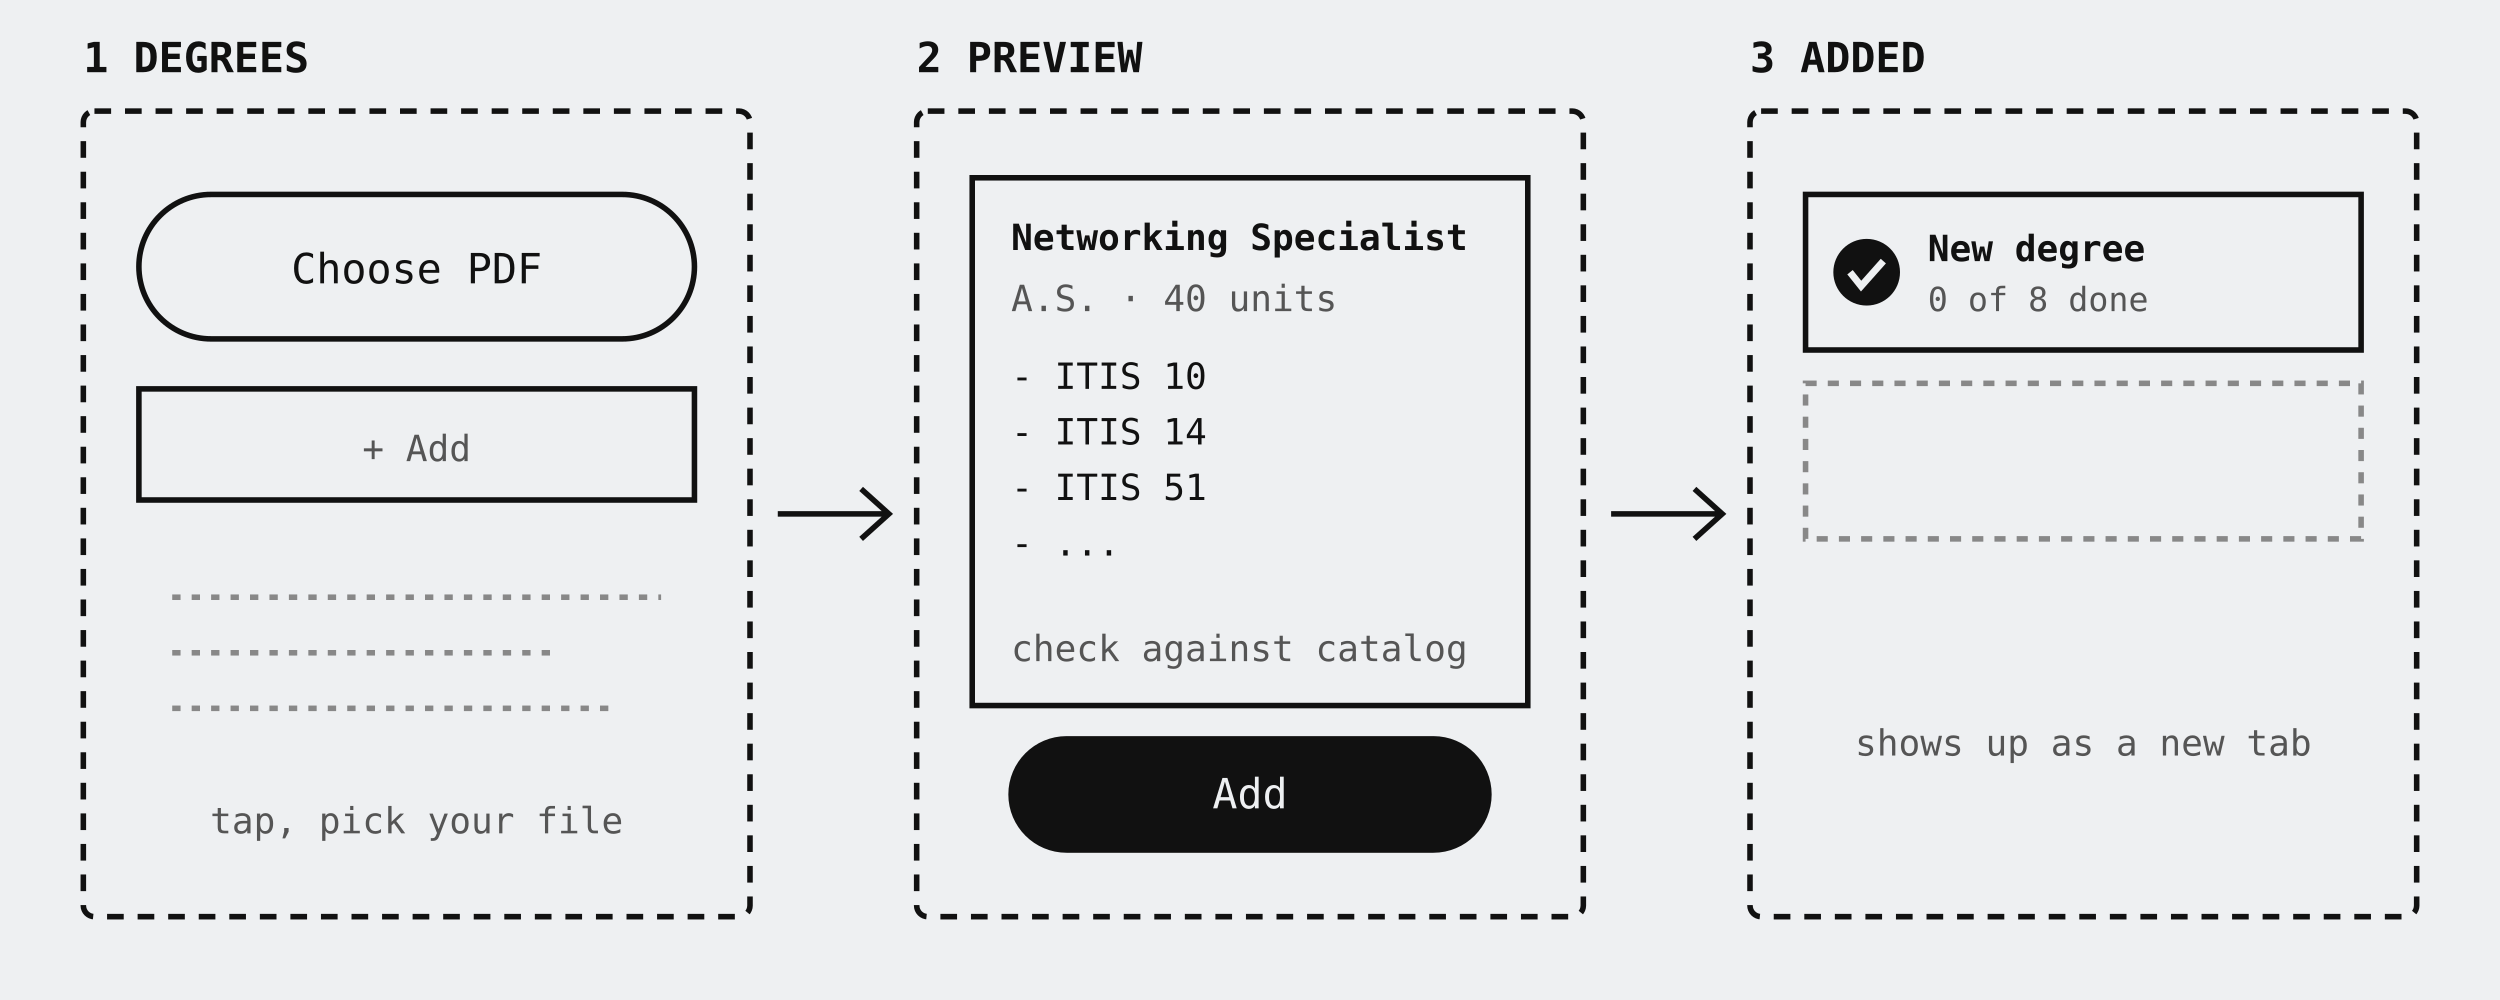
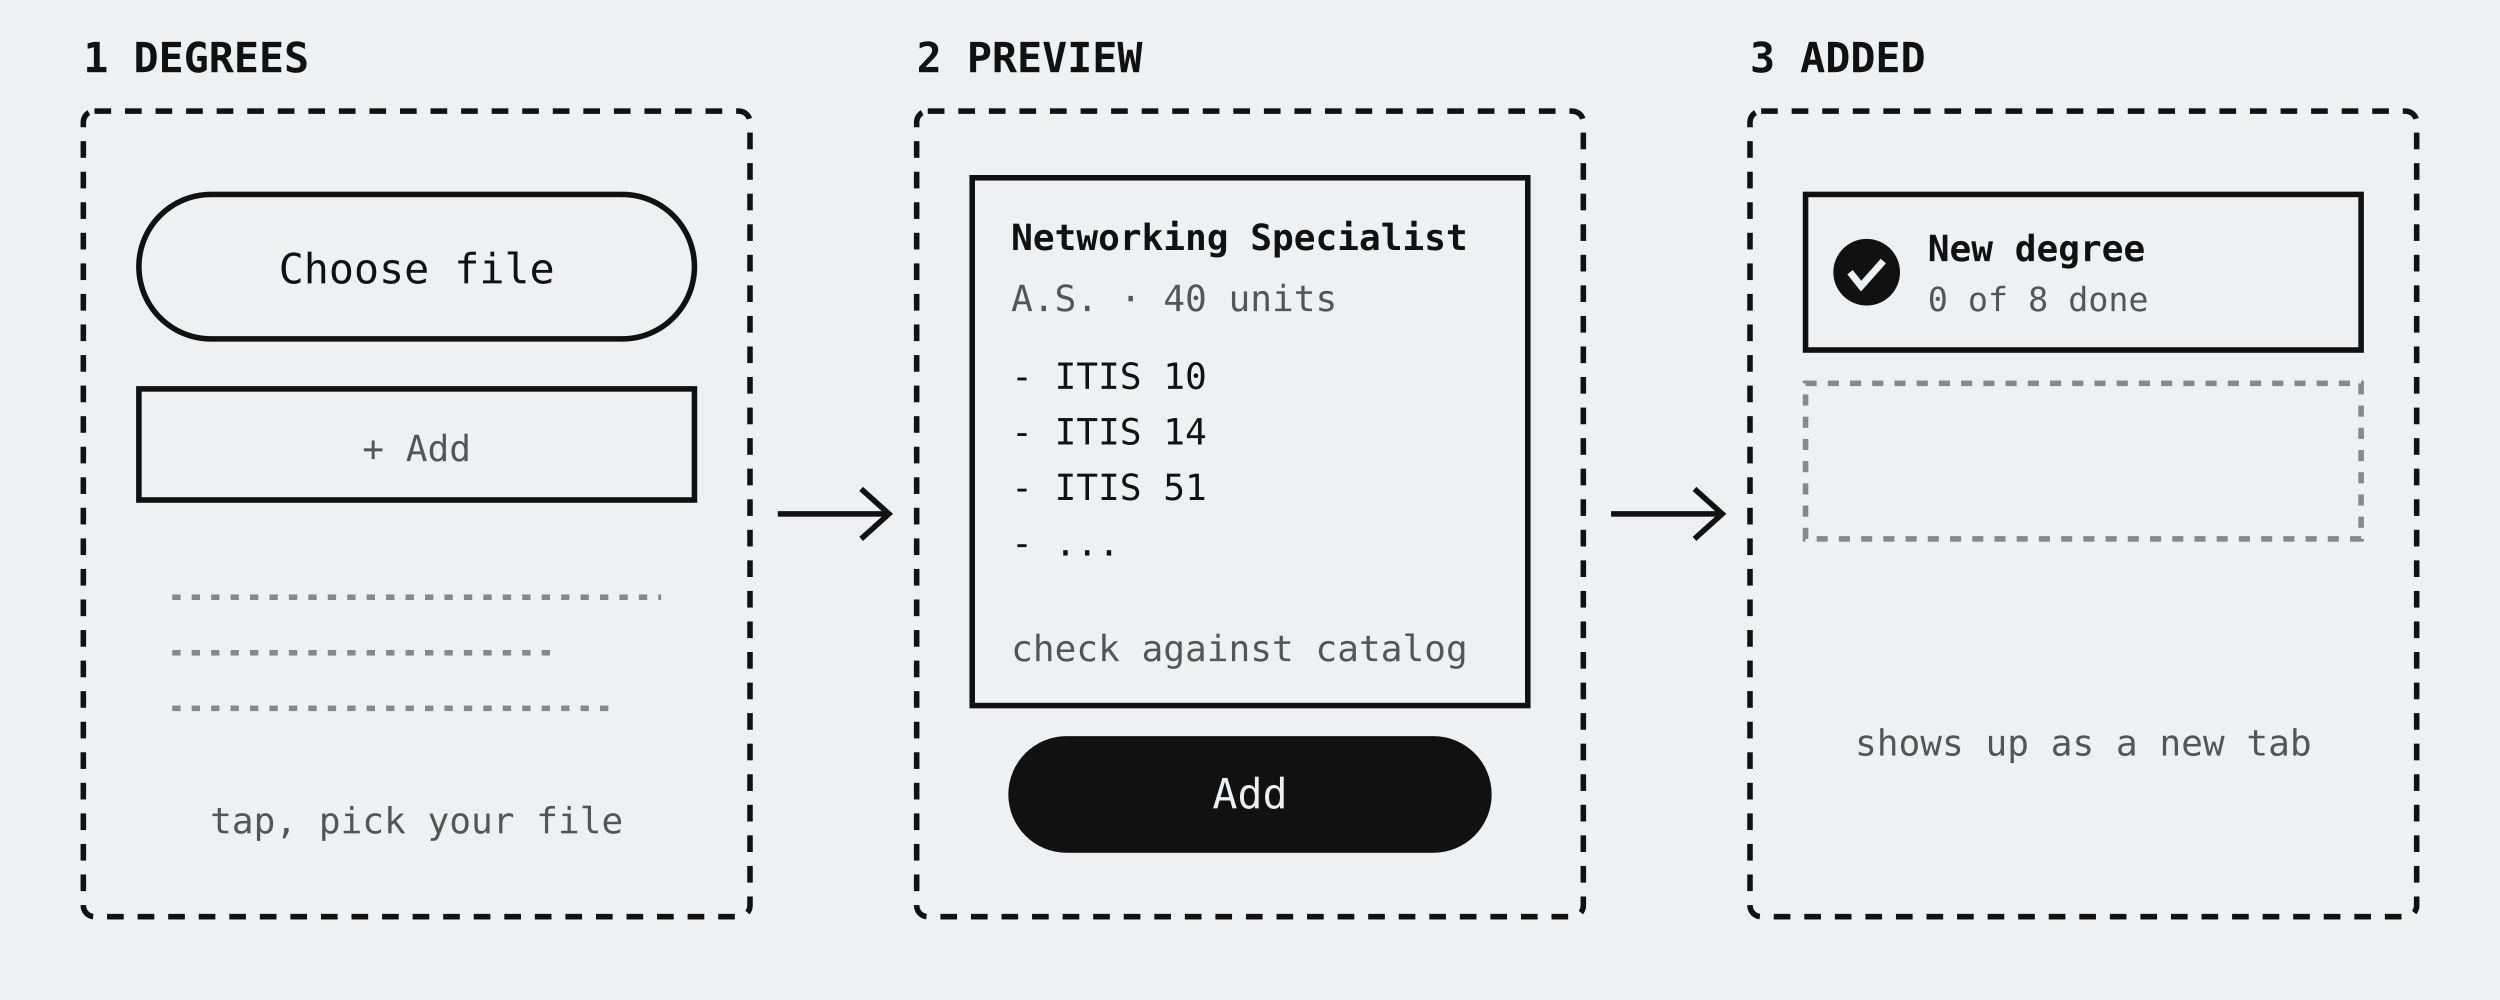
<svg xmlns="http://www.w3.org/2000/svg" viewBox="0 0 900 360" font-family="ui-monospace,Menlo,Consolas,monospace" font-size="15">
  <rect width="900" height="360" fill="#EEF0F2" />
  <g fill="none" stroke="#111" stroke-width="2">
    <rect x="30" y="40" width="240" height="290" rx="4" stroke-dasharray="6 5" />
    <rect x="330" y="40" width="240" height="290" rx="4" stroke-dasharray="6 5" />
    <rect x="630" y="40" width="240" height="290" rx="4" stroke-dasharray="6 5" />
    <path d="M280 185h40m-10-9 10 9-10 9M580 185h40m-10-9 10 9-10 9" />
  </g>
  <g fill="#111">
    <text x="30" y="26" font-weight="700">1  DEGREES</text>
    <text x="330" y="26" font-weight="700">2  PREVIEW</text>
    <text x="630" y="26" font-weight="700">3  ADDED</text>
  </g>
  <g fill="none" stroke="#111" stroke-width="2">
    <rect x="50" y="70" width="200" height="52" rx="26" />
    <rect x="50" y="140" width="200" height="40" />
    <path d="M62 215h176M62 235h140M62 255h160" stroke="#888" stroke-dasharray="3 4" />
  </g>
-   <text x="150" y="102" text-anchor="middle" fill="#111">Choose PDF</text>
+   <text x="150" y="102" text-anchor="middle" fill="#111">Choose file</text>
  <text x="150" y="166" text-anchor="middle" fill="#555" font-size="13">+ Add</text>
  <text x="150" y="300" text-anchor="middle" fill="#555" font-size="13">tap, pick your file</text>
  <g fill="none" stroke="#111" stroke-width="2">
    <rect x="350" y="64" width="200" height="190" />
    <rect x="364" y="266" width="172" height="40" rx="20" fill="#111" />
  </g>
  <g fill="#111" font-size="13">
    <text x="364" y="90" font-weight="700">Networking Specialist</text>
    <text x="364" y="112" fill="#555">A.S. · 40 units</text>
    <text x="364" y="140">- ITIS 10</text>
    <text x="364" y="160">- ITIS 14</text>
    <text x="364" y="180">- ITIS 51</text>
    <text x="364" y="200">- ...</text>
    <text x="364" y="238" fill="#555">check against catalog</text>
  </g>
  <text x="450" y="291" text-anchor="middle" fill="#EEF0F2">Add</text>
  <g fill="none" stroke="#111" stroke-width="2">
    <rect x="650" y="70" width="200" height="56" />
    <rect x="650" y="138" width="200" height="56" stroke-dasharray="4 4" stroke="#888" />
  </g>
  <g fill="#111">
    <circle cx="672" cy="98" r="12" />
    <text x="694" y="94" font-size="13" font-weight="700">New degree</text>
    <text x="694" y="112" font-size="12" fill="#555">0 of 8 done</text>
  </g>
  <path d="M666 98l4 5 8-9" fill="none" stroke="#EEF0F2" stroke-width="2.5" />
  <text x="750" y="272" text-anchor="middle" fill="#555" font-size="13">shows up as a new tab</text>
</svg>
